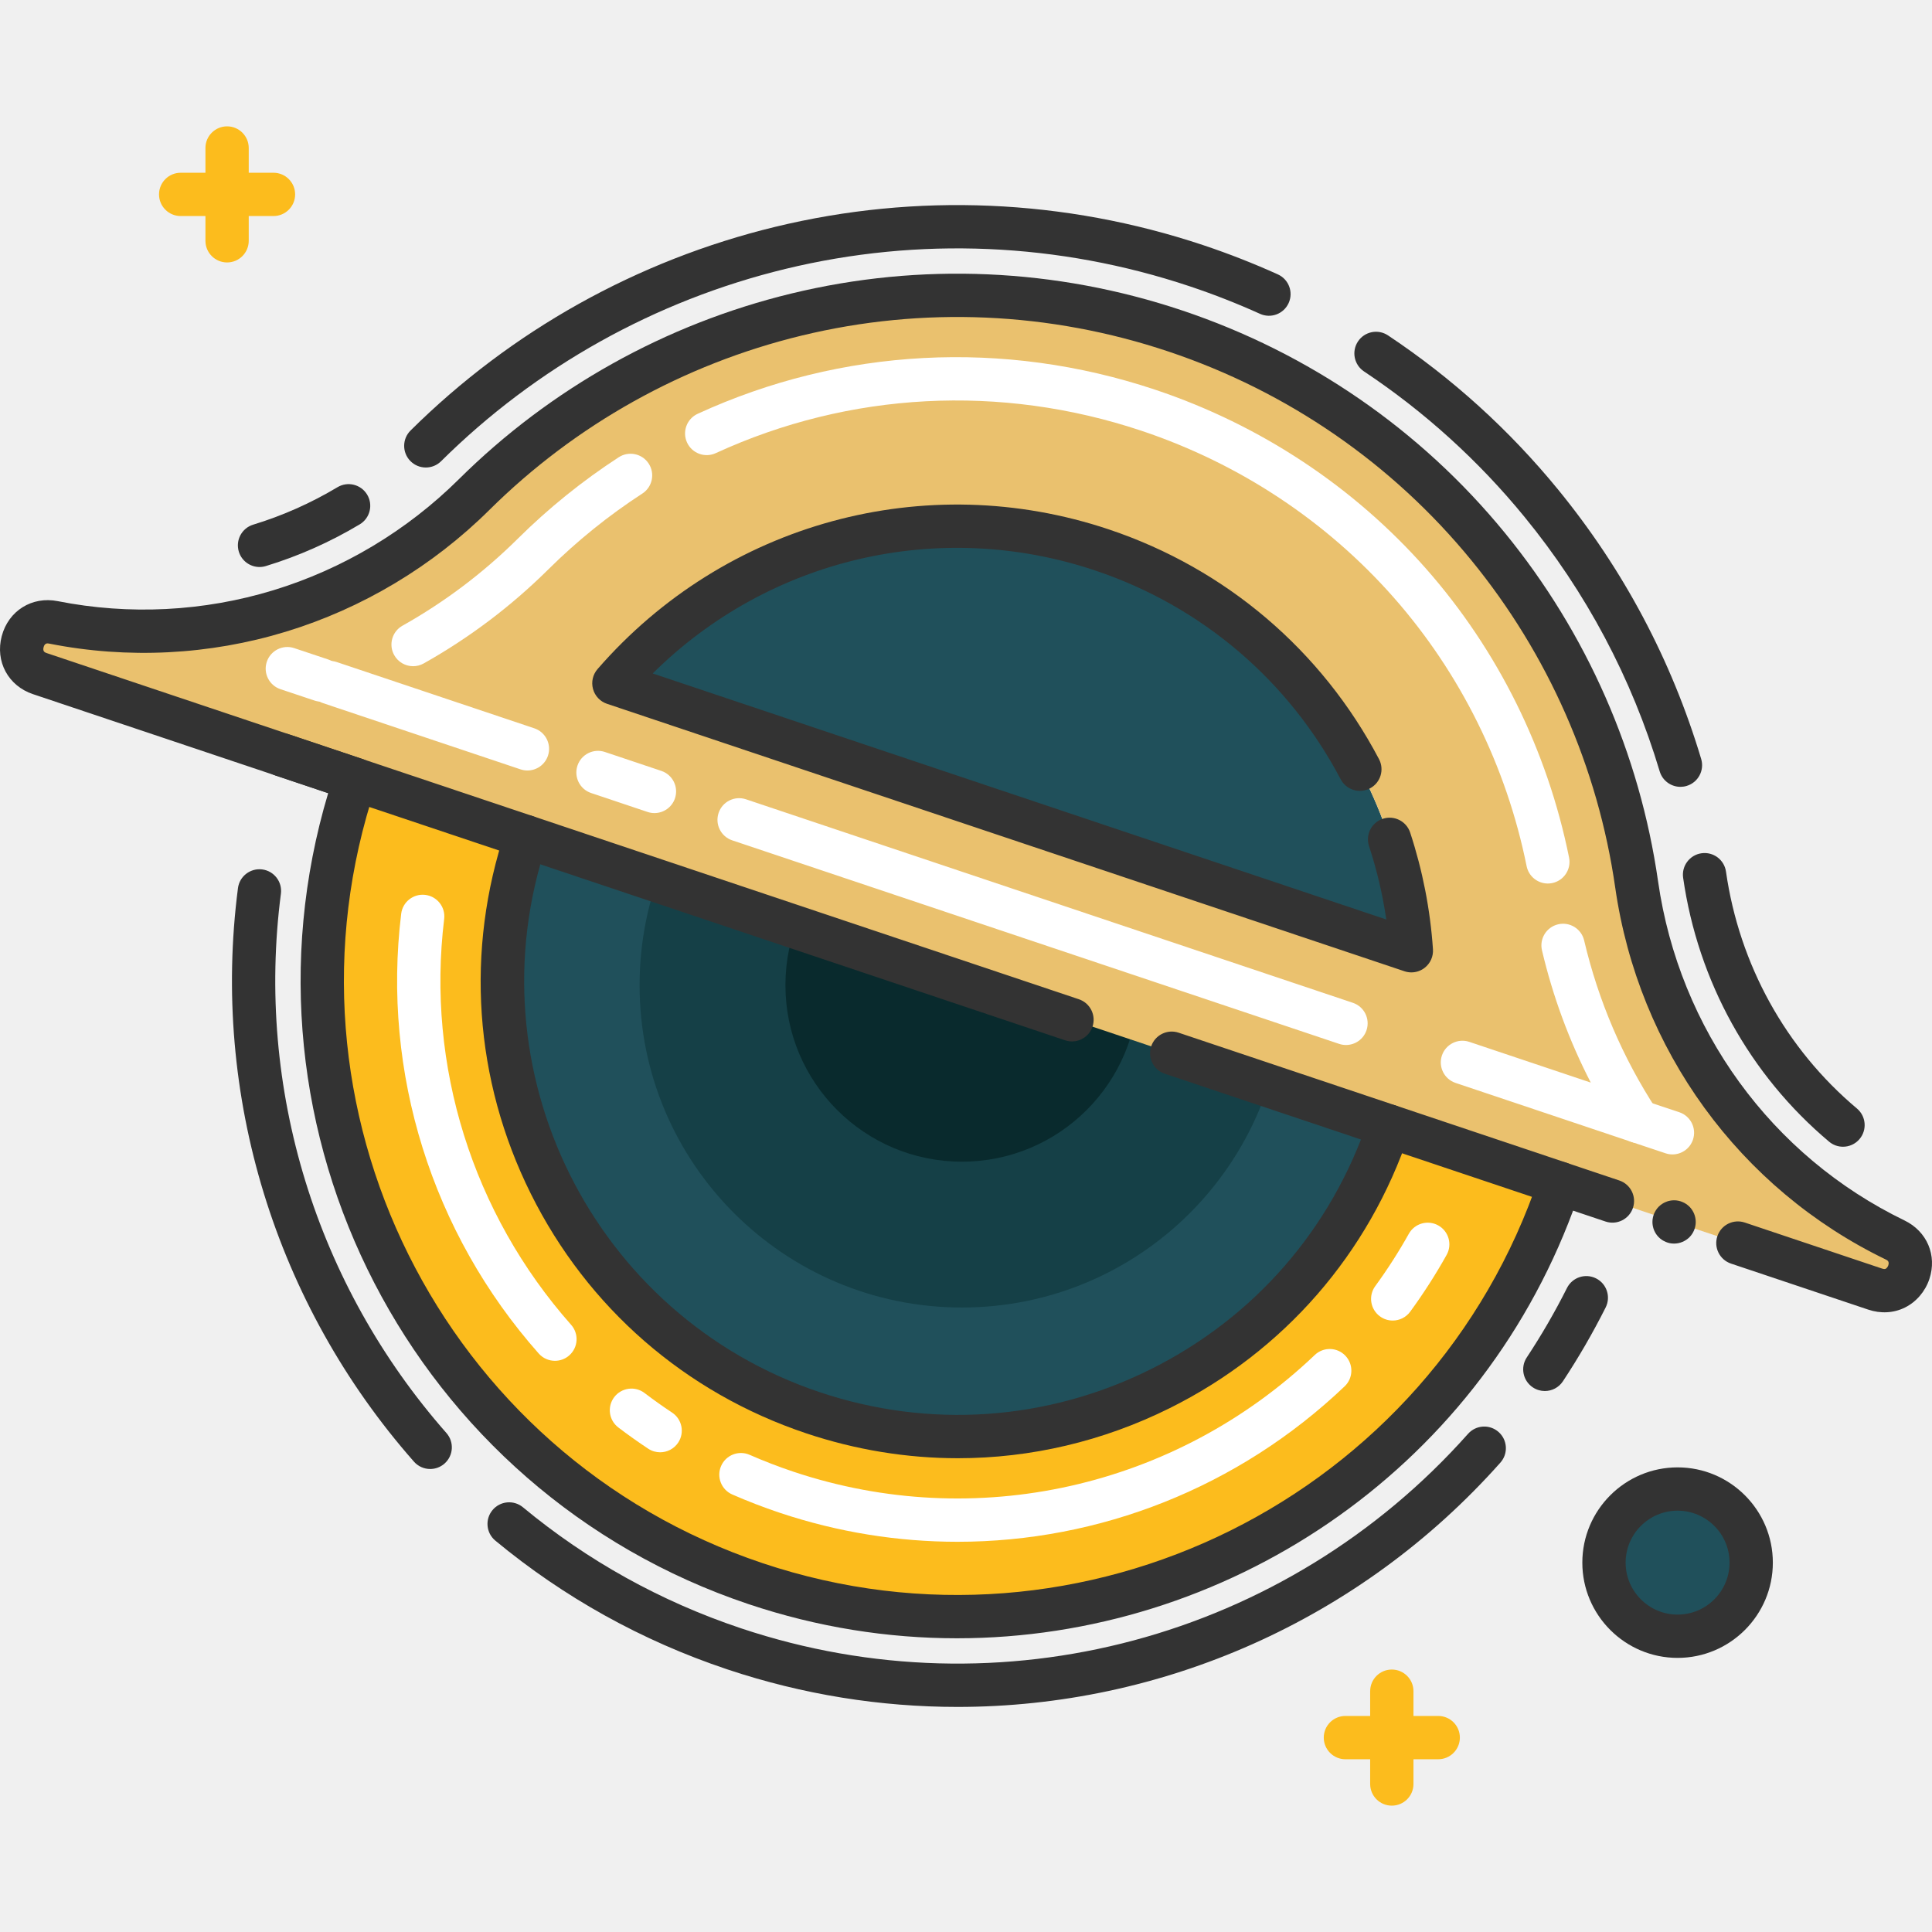
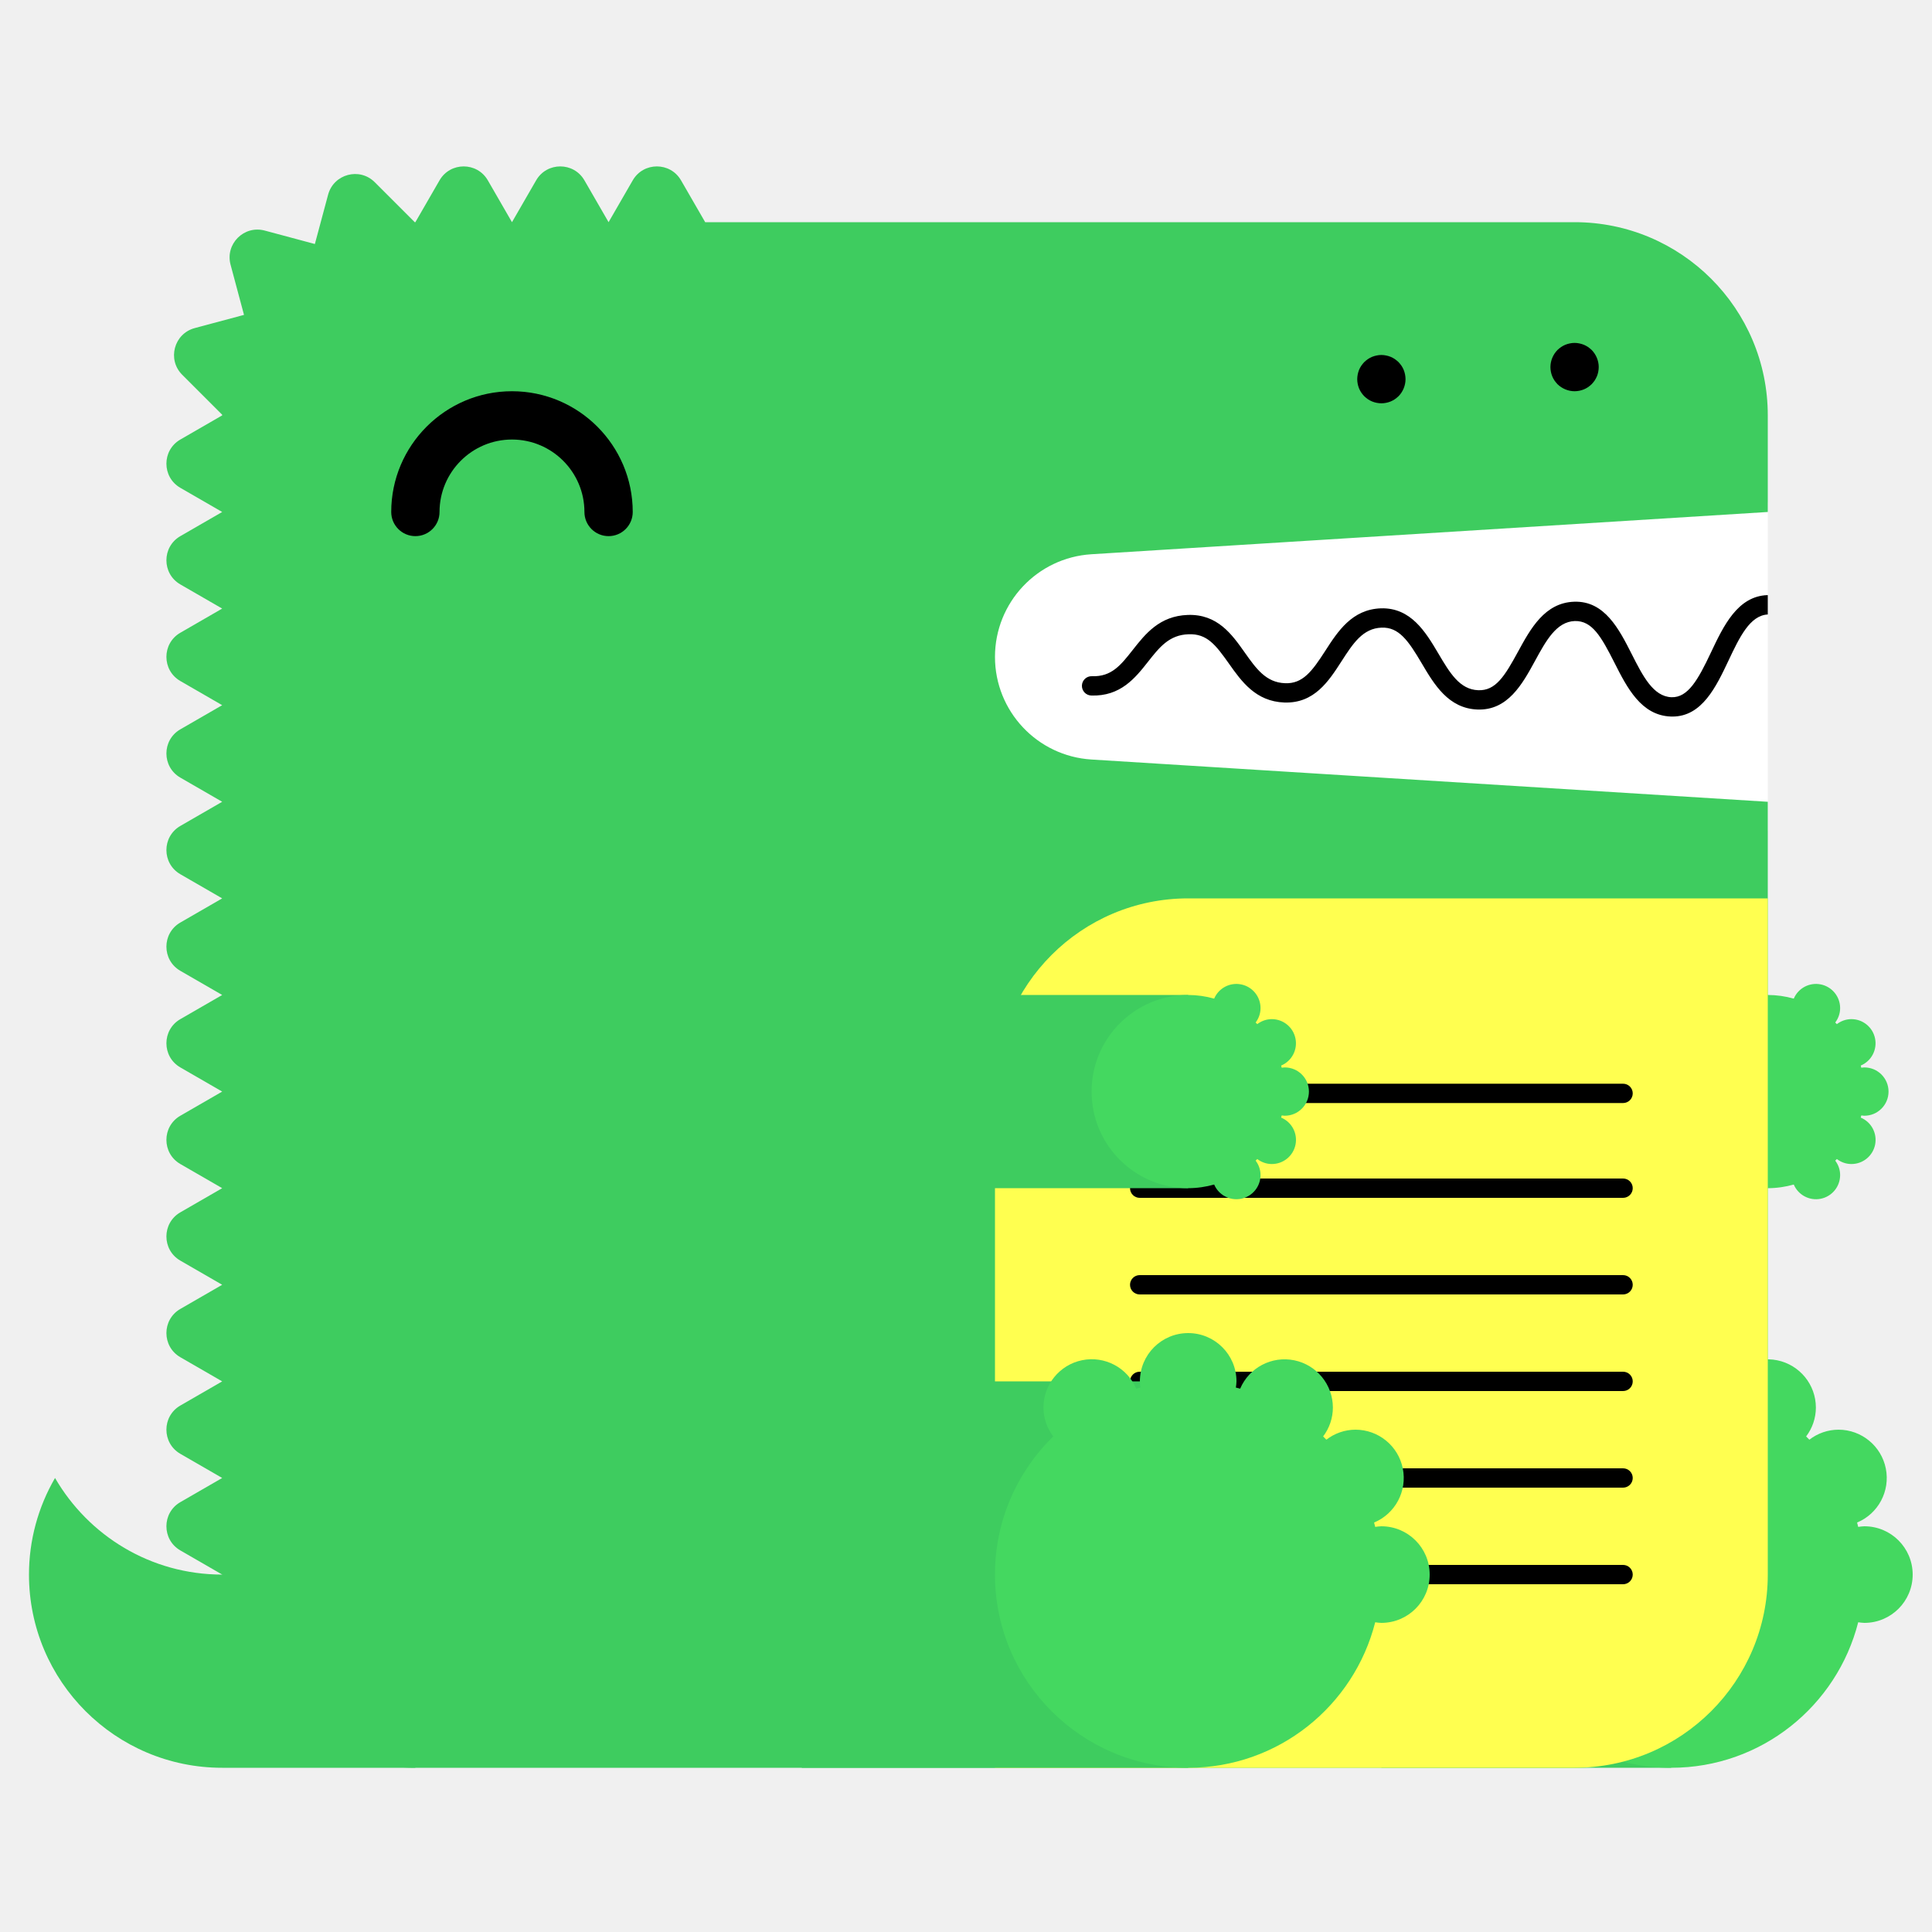
- <svg xmlns="http://www.w3.org/2000/svg" height="800px" width="800px" version="1.1" id="Layer_1" viewBox="0 0 446.204 446.204" xml:space="preserve">
-   <g>
-     <circle style="fill:#20505B;" cx="387.446" cy="360.897" r="17" />
-     <path style="fill:#20505B;" d="M121.517,193.247l199.248,66.818c-18.45,55.02-78.006,84.661-133.037,66.208   C132.708,307.823,103.067,248.266,121.517,193.247z" />
-     <circle style="fill:#154047;" cx="222.159" cy="227.533" r="74.443" />
-     <circle style="fill:#092A2D;" cx="222.159" cy="227.533" r="40.761" />
-     <path style="fill:#20505B;" d="M325.959,219.578L141.78,157.806c27.067-31.174,71.199-44.726,112.766-30.782   C296.124,140.972,323.173,178.385,325.959,219.578z" />
-     <path style="fill:#FCBC1D;" d="M320.765,260.065l39.474,13.233c-25.766,76.816-108.925,118.204-185.744,92.449   S56.298,256.837,82.042,180.014l39.474,13.233c-18.45,55.02,11.192,114.576,66.212,133.026   C242.758,344.726,302.315,315.084,320.765,260.065z" />
-     <path style="fill:#EAC16E;" d="M437.687,286.375c3.285,1.593,4.052,4.786,3.166,7.44c-0.976,2.921-3.965,5.194-7.786,3.906   l-72.828-24.422l-39.474-13.233l-199.248-66.818l-39.474-13.233l0.004-0.011L9.218,155.58c-7.28-2.431-4.382-13.335,3.148-11.837   c17.643,3.501,35.537,2.463,52.211-2.638c16.692-5.083,32.16-14.217,44.928-26.881c41.167-40.815,103.296-57.453,162.002-37.76   c58.71,19.682,98.252,70.413,106.485,127.801C383.092,239.862,405.31,270.704,437.687,286.375z M141.78,157.806l184.179,61.772   c-2.786-41.193-29.835-78.606-71.413-92.554C212.979,113.08,168.846,126.632,141.78,157.806z" />
-     <path style="fill:#333333;" d="M221.133,394.221c-17.736,0-35.643-2.824-53.078-8.646l-0.202-0.068   c-19.625-6.579-37.615-16.571-53.455-29.692c-2.126-1.762-2.423-4.914-0.661-7.04c1.761-2.126,4.913-2.423,7.04-0.661   c14.889,12.333,31.802,21.726,50.269,27.917l0.163,0.055c59.916,20.009,125.794,2.368,167.845-44.939   c1.835-2.063,4.994-2.25,7.06-0.416c2.063,1.835,2.249,4.995,0.415,7.059C314.053,374.326,268.204,394.221,221.133,394.221z    M99.357,339.27c-1.387,0-2.766-0.573-3.754-1.696c-32.037-36.38-46.851-84.661-40.643-132.461   c0.355-2.738,2.868-4.667,5.603-4.314c2.738,0.356,4.67,2.864,4.314,5.603c-5.837,44.944,8.097,90.346,38.23,124.565   c1.825,2.072,1.625,5.231-0.448,7.057C101.71,338.859,100.531,339.27,99.357,339.27z M356.782,321.263   c-0.946,0-1.903-0.269-2.752-0.83c-2.304-1.522-2.937-4.625-1.414-6.928c3.395-5.135,6.518-10.53,9.283-16.035   c1.24-2.467,4.246-3.463,6.712-2.223c2.468,1.239,3.463,4.245,2.224,6.712c-2.942,5.857-6.266,11.597-9.877,17.061   C359.996,320.474,358.405,321.263,356.782,321.263z M425.648,264.844c-1.135,0-2.276-0.384-3.214-1.172   c-18.309-15.385-30.279-37.03-33.707-60.949c-0.392-2.734,1.507-5.267,4.24-5.659c2.739-0.393,5.267,1.508,5.658,4.24   c3.078,21.481,13.818,40.911,30.242,54.711c2.114,1.776,2.388,4.931,0.611,7.045C428.49,264.238,427.074,264.844,425.648,264.844z    M388.104,181.724c-2.151,0-4.139-1.4-4.788-3.567c-6.461-21.571-16.973-41.354-31.243-58.8   c-10.62-12.984-23.084-24.28-37.047-33.572c-2.299-1.53-2.922-4.634-1.392-6.933c1.529-2.298,4.63-2.923,6.933-1.393   c14.791,9.844,27.996,21.811,39.246,35.566c15.11,18.472,26.24,39.42,33.083,62.262c0.792,2.645-0.71,5.432-3.355,6.224   C389.062,181.656,388.579,181.724,388.104,181.724z M59.938,130.953c-2.143,0-4.125-1.389-4.781-3.545   c-0.804-2.642,0.685-5.436,3.327-6.24c6.772-2.062,13.32-4.971,19.46-8.645c2.371-1.418,5.44-0.646,6.858,1.723   s0.646,5.44-1.723,6.858c-6.838,4.092-14.133,7.332-21.682,9.63C60.911,130.882,60.42,130.953,59.938,130.953z M98.345,107.973   c-1.287,0-2.573-0.494-3.551-1.479c-1.944-1.961-1.931-5.127,0.03-7.071c23.237-23.038,52.349-39.3,84.188-47.027   c32.671-7.93,66.869-6.467,98.896,4.229l0.229,0.077c5.755,1.929,11.471,4.173,16.989,6.668c2.516,1.138,3.633,4.1,2.495,6.616   c-1.137,2.516-4.097,3.636-6.616,2.496c-5.212-2.356-10.611-4.476-16.049-6.299l-0.205-0.068   c-30.252-10.104-62.539-11.486-93.381-4c-30.069,7.298-57.562,22.655-79.505,44.411C100.89,107.49,99.617,107.973,98.345,107.973z" />
-     <path style="fill:#333333;" d="M221.012,378.369c-15.955,0-32.167-2.537-48.107-7.881   C95.192,344.432,52.449,261.156,75.793,183.179L7.628,160.321c-5.737-1.917-8.777-7.558-7.224-13.413   c1.555-5.858,6.997-9.251,12.937-8.069c16.485,3.271,33.698,2.4,49.772-2.516c16.059-4.89,30.881-13.759,42.87-25.65   c21.187-21.005,47.731-35.833,76.765-42.879c29.848-7.244,61.09-5.886,90.348,3.93c29.26,9.809,55.005,27.561,74.451,51.335   c18.917,23.128,31.155,50.963,35.393,80.496c4.896,34.158,26.176,63.437,56.925,78.32c5.193,2.518,7.549,8.078,5.731,13.523   c-0.962,2.879-3.017,5.278-5.638,6.582c-2.58,1.284-5.594,1.454-8.489,0.478l-31.685-10.625c-2.618-0.878-4.028-3.712-3.15-6.331   c0.879-2.618,3.715-4.026,6.33-3.151l31.692,10.628c0.565,0.191,0.778,0.082,0.848,0.047c0.248-0.123,0.485-0.436,0.606-0.796   c0.305-0.915-0.243-1.181-0.606-1.356c-33.743-16.333-57.096-48.446-62.463-85.9c-3.979-27.729-15.471-53.865-33.234-75.583   c-18.252-22.313-42.419-38.976-69.89-48.186c-27.471-9.215-56.797-10.492-84.81-3.693c-27.264,6.617-52.19,20.54-72.083,40.262   c-13.139,13.032-29.389,22.754-46.992,28.114c-17.642,5.396-36.537,6.352-54.641,2.76c-0.395-0.079-1.048-0.208-1.322,0.826   c-0.273,1.029,0.356,1.239,0.732,1.364l72.833,24.424c2.566,0.861,3.981,3.607,3.193,6.197c-0.013,0.044-0.031,0.1-0.046,0.144   c-24.828,74.09,15.232,154.571,89.301,179.404c74.082,24.84,154.566-15.222,179.415-89.299c0.879-2.618,3.715-4.027,6.33-3.15   l12.159,4.078c2.618,0.878,4.028,3.712,3.15,6.331s-3.712,4.028-6.33,3.151l-7.496-2.514   C340.754,340.233,282.851,378.367,221.012,378.369z" />
-     <path style="fill:#333333;" d="M221.249,336.783c-11.783,0-23.612-1.914-35.111-5.77c-27.876-9.348-50.443-28.991-63.543-55.312   c-13.1-26.32-15.167-56.167-5.819-84.044c0.878-2.618,3.713-4.028,6.331-3.151c2.618,0.878,4.029,3.712,3.151,6.331   c-17.543,52.317,10.746,109.152,63.061,126.695c25.348,8.5,52.487,6.622,76.418-5.287c23.931-11.91,41.789-32.426,50.288-57.77   c0.878-2.618,3.713-4.028,6.33-3.151c2.618,0.878,4.028,3.712,3.15,6.331c-9.348,27.876-28.991,50.443-55.313,63.543   C254.726,332.894,238.036,336.782,221.249,336.783z" />
-     <path style="fill:#333333;" d="M325.959,224.578c-0.534,0-1.07-0.085-1.59-0.26L140.19,162.547   c-1.582-0.531-2.795-1.816-3.234-3.426c-0.438-1.61-0.045-3.333,1.049-4.593c29.358-33.813,75.729-46.47,118.131-32.245   c26.968,9.047,49.112,27.885,62.354,53.045c1.286,2.443,0.348,5.467-2.096,6.753c-2.443,1.286-5.468,0.348-6.754-2.096   c-12.038-22.872-32.169-39.997-56.685-48.222c-36.142-12.125-75.445-2.77-102.211,23.775l169.424,56.823   c-0.832-5.743-2.165-11.418-3.984-16.949c-0.862-2.623,0.564-5.449,3.188-6.312c2.622-0.865,5.449,0.564,6.313,3.187   c2.874,8.738,4.645,17.806,5.263,26.952c0.113,1.665-0.612,3.276-1.934,4.295C328.127,224.221,327.05,224.578,325.959,224.578z" />
-     <path style="fill:#333333;" d="M360.24,278.299c-0.527,0-1.063-0.084-1.59-0.261l-89.628-30.052   c-2.618-0.878-4.028-3.712-3.15-6.331c0.879-2.618,3.715-4.027,6.33-3.151l89.626,30.052c2.618,0.878,4.029,3.712,3.151,6.33   C364.279,276.978,362.33,278.299,360.24,278.299z" />
-     <path style="fill:#333333;" d="M247.581,240.523c-0.527,0-1.063-0.084-1.591-0.261L63.569,179.091   c-2.618-0.878-4.029-3.712-3.15-6.33c0.878-2.618,3.714-4.029,6.33-3.15l182.421,61.171c2.618,0.878,4.028,3.712,3.15,6.331   C251.618,239.203,249.671,240.523,247.581,240.523z" />
-     <g>
-       <path style="fill:#FCBC1D;" d="M52.446,60.614c-2.761,0-5-2.239-5-5V34.181c0-2.761,2.239-5,5-5s5,2.239,5,5v21.434    C57.446,58.375,55.207,60.614,52.446,60.614z" />
-       <path style="fill:#FCBC1D;" d="M63.163,49.897H41.729c-2.761,0-5-2.239-5-5s2.239-5,5-5h21.433c2.761,0,5,2.239,5,5    S65.924,49.897,63.163,49.897z" />
-     </g>
-     <g>
-       <path style="fill:#FCBC1D;" d="M321.446,417.023c-2.762,0-5-2.239-5-5V390.59c0-2.761,2.238-5,5-5s5,2.239,5,5v21.433    C326.446,414.785,324.208,417.023,321.446,417.023z" />
-       <path style="fill:#FCBC1D;" d="M332.163,406.307h-21.434c-2.762,0-5-2.239-5-5s2.238-5,5-5h21.434c2.762,0,5,2.239,5,5    S334.925,406.307,332.163,406.307z" />
-     </g>
-     <path style="fill:#FFFFFF;" d="M378.395,263.993c-0.53,0-1.066-0.085-1.589-0.26l-40.64-13.629c-2.618-0.878-4.028-3.712-3.15-6.33   c0.879-2.618,3.714-4.029,6.33-3.15l28.051,9.407c-4.979-9.646-8.755-19.875-11.269-30.542c-0.633-2.688,1.033-5.38,3.721-6.013   c2.694-0.634,5.381,1.033,6.014,3.72c3.289,13.962,8.914,27.105,16.721,39.065c1.163,1.783,1.07,4.106-0.231,5.791   C381.387,263.298,379.914,263.993,378.395,263.993z" />
-     <path style="fill:#FFFFFF;" d="M357.476,204.053c-2.331,0-4.417-1.638-4.896-4.011c-4.667-23.111-15.303-44.591-30.758-62.115   c-15.504-17.579-35.577-30.854-58.051-38.39l-0.153-0.051c-32.522-10.862-67.433-9.025-98.313,5.17   c-2.509,1.152-5.478,0.054-6.631-2.455s-0.054-5.478,2.455-6.631c33.197-15.26,70.717-17.238,105.651-5.571l0.159,0.053   c24.151,8.099,45.719,22.366,62.384,41.261c16.614,18.839,28.046,41.92,33.061,66.75c0.546,2.707-1.205,5.344-3.912,5.891   C358.137,204.02,357.803,204.053,357.476,204.053z" />
-     <path style="fill:#FFFFFF;" d="M95.411,153.864c-1.75,0-3.449-0.92-4.366-2.556c-1.351-2.409-0.493-5.456,1.916-6.807   c9.717-5.448,18.678-12.21,26.635-20.097c7.122-7.061,14.965-13.388,23.311-18.803c2.318-1.502,5.414-0.844,6.916,1.473   c1.503,2.316,0.844,5.413-1.473,6.916c-7.772,5.043-15.078,10.937-21.714,17.517c-8.597,8.521-18.281,15.828-28.785,21.718   C97.079,153.658,96.239,153.864,95.411,153.864z" />
-     <path style="fill:#FFFFFF;" d="M121.813,177.949c-0.527,0-1.063-0.084-1.59-0.261l-45.638-15.304   c-2.618-0.878-4.029-3.712-3.151-6.331c0.878-2.618,3.711-4.028,6.331-3.151l45.637,15.304c2.618,0.878,4.029,3.712,3.151,6.33   C125.853,176.628,123.903,177.949,121.813,177.949z" />
-     <path style="fill:#FFFFFF;" d="M151.148,187.786c-0.527,0-1.063-0.084-1.59-0.261l-13.038-4.372   c-2.618-0.878-4.029-3.712-3.151-6.331c0.878-2.618,3.712-4.029,6.331-3.151l13.038,4.372c2.618,0.878,4.029,3.712,3.151,6.331   C155.187,186.466,153.238,187.786,151.148,187.786z" />
-     <path style="fill:#FFFFFF;" d="M310.865,241.347c-0.527,0-1.063-0.084-1.591-0.261l-140.161-47.002   c-2.618-0.878-4.029-3.712-3.151-6.331c0.878-2.618,3.712-4.029,6.331-3.151l140.161,47.002c2.618,0.878,4.028,3.712,3.15,6.331   C314.903,240.026,312.955,241.347,310.865,241.347z" />
-     <path style="fill:#FFFFFF;" d="M128.165,314.286c-1.382,0-2.757-0.569-3.745-1.685c-24.657-27.838-36.235-64.856-31.764-101.563   c0.334-2.741,2.829-4.69,5.568-4.359c2.741,0.334,4.693,2.827,4.359,5.568c-4.125,33.867,6.563,68.028,29.322,93.724   c1.831,2.067,1.64,5.228-0.427,7.058C130.527,313.872,129.342,314.286,128.165,314.286z" />
-     <path style="fill:#FFFFFF;" d="M152.458,335.412c-0.948,0-1.907-0.269-2.756-0.832c-2.344-1.552-4.664-3.201-6.895-4.9   c-2.197-1.673-2.622-4.81-0.948-7.007c1.673-2.197,4.811-2.622,7.007-0.948c2.057,1.566,4.196,3.086,6.358,4.519   c2.302,1.524,2.933,4.627,1.408,6.929C155.67,334.625,154.079,335.412,152.458,335.412z" />
-     <path style="fill:#FFFFFF;" d="M221.139,356.083c-13.715,0-27.542-2.188-40.987-6.679l-0.14-0.046   c-3.696-1.24-7.355-2.651-10.894-4.201c-2.529-1.108-3.682-4.057-2.574-6.586c1.109-2.529,4.058-3.68,6.586-2.574   c3.267,1.432,6.646,2.735,10.043,3.875l0.143,0.047c42.026,14.033,88.136,3.697,120.339-26.981   c2.002-1.905,5.165-1.829,7.069,0.171c1.905,2,1.828,5.164-0.171,7.069C285.963,343.604,253.88,356.083,221.139,356.083z" />
-     <path style="fill:#FFFFFF;" d="M321.652,304.986c-1.023,0-2.057-0.313-2.946-0.964c-2.229-1.629-2.716-4.757-1.087-6.987   c2.818-3.856,5.428-7.923,7.757-12.09c1.346-2.41,4.39-3.273,6.804-1.925c2.41,1.347,3.272,4.394,1.925,6.804   c-2.525,4.519-5.355,8.931-8.411,13.112C324.714,304.275,323.193,304.986,321.652,304.986z" />
-     <path style="fill:#333333;" d="M386.637,287.211c-0.33,0-0.65-0.03-0.98-0.09c-0.32-0.07-0.63-0.17-0.93-0.29   c-0.301-0.13-0.59-0.28-0.87-0.46c-0.271-0.18-0.521-0.39-0.76-0.62c-0.931-0.93-1.46-2.22-1.46-3.54c0-0.32,0.029-0.65,0.1-0.97   c0.06-0.32,0.16-0.64,0.28-0.94c0.13-0.3,0.279-0.59,0.46-0.86c0.18-0.28,0.39-0.53,0.62-0.76c0.239-0.23,0.489-0.44,0.76-0.62   c0.28-0.19,0.569-0.34,0.87-0.46c0.3-0.13,0.609-0.23,0.93-0.29c0.65-0.13,1.31-0.13,1.96,0c0.32,0.06,0.63,0.16,0.93,0.29   c0.301,0.12,0.591,0.27,0.87,0.46c0.271,0.18,0.53,0.39,0.76,0.62c0.23,0.23,0.44,0.48,0.62,0.76c0.181,0.27,0.33,0.56,0.46,0.86   c0.12,0.3,0.221,0.62,0.28,0.94c0.07,0.32,0.101,0.65,0.101,0.97c0,1.32-0.53,2.61-1.461,3.54   C389.236,286.681,387.946,287.211,386.637,287.211z" />
-     <path style="fill:#FFFFFF;" d="M386.259,266.62c-0.525,0-1.06-0.083-1.585-0.259l-7.862-2.626   c-2.619-0.875-4.033-3.708-3.158-6.327c0.875-2.62,3.71-4.03,6.326-3.159l7.862,2.626c2.619,0.875,4.033,3.708,3.158,6.327   C390.301,265.296,388.351,266.62,386.259,266.62z" />
-     <path style="fill:#FFFFFF;" d="M74.223,162.055c-0.525,0-1.059-0.083-1.584-0.259l-7.862-2.626   c-2.619-0.875-4.033-3.708-3.159-6.327c0.876-2.619,3.709-4.031,6.327-3.159l7.862,2.626c2.619,0.875,4.033,3.708,3.159,6.327   C78.265,160.731,76.315,162.055,74.223,162.055z" />
-     <path style="fill:#333333;" d="M387.446,382.897c-12.131,0-22-9.869-22-22s9.869-22,22-22s22,9.869,22,22   S399.577,382.897,387.446,382.897z M387.446,348.897c-6.617,0-12,5.383-12,12s5.383,12,12,12s12-5.383,12-12   S394.063,348.897,387.446,348.897z" />
+ <svg xmlns="http://www.w3.org/2000/svg" width="200" height="200" viewBox="0 0 200 200">
+   <g fill="none" fill-rule="evenodd">
+     <path fill="#FFF" d="M99 52h84v34H99z" />
+     <path d="M23 163c-7.398 0-13.843-4.027-17.303-10A19.886 19.886 0 0 0 3 163c0 11.046 8.954 20 20 20h20v-20H23z" fill="#3ECC5F" />
+     <path d="M112.98 57.376L183 53V43c0-11.046-8.954-20-20-20H73l-2.5-4.33c-1.112-1.925-3.889-1.925-5 0L63 23l-2.5-4.33c-1.111-1.925-3.889-1.925-5 0L53 23l-2.5-4.33c-1.111-1.925-3.889-1.925-5 0L43 23c-.022 0-.042.003-.065.003l-4.142-4.141c-1.57-1.571-4.252-.853-4.828 1.294l-1.369 5.104-5.192-1.392c-2.148-.575-4.111 1.389-3.535 3.536l1.39 5.193-5.102 1.367c-2.148.576-2.867 3.259-1.296 4.83l4.142 4.142c0 .021-.003.042-.003.064l-4.33 2.5c-1.925 1.111-1.925 3.889 0 5L23 53l-4.33 2.5c-1.925 1.111-1.925 3.889 0 5L23 63l-4.33 2.5c-1.925 1.111-1.925 3.889 0 5L23 73l-4.33 2.5c-1.925 1.111-1.925 3.889 0 5L23 83l-4.33 2.5c-1.925 1.111-1.925 3.889 0 5L23 93l-4.33 2.5c-1.925 1.111-1.925 3.889 0 5L23 103l-4.33 2.5c-1.925 1.111-1.925 3.889 0 5L23 113l-4.33 2.5c-1.925 1.111-1.925 3.889 0 5L23 123l-4.33 2.5c-1.925 1.111-1.925 3.889 0 5L23 133l-4.33 2.5c-1.925 1.111-1.925 3.889 0 5L23 143l-4.33 2.5c-1.925 1.111-1.925 3.889 0 5L23 153l-4.33 2.5c-1.925 1.111-1.925 3.889 0 5L23 163c0 11.046 8.954 20 20 20h120c11.046 0 20-8.954 20-20V83l-70.02-4.376A10.645 10.645 0 0 1 103 68c0-5.621 4.37-10.273 9.98-10.624" fill="#3ECC5F" />
+     <path fill="#3ECC5F" d="M143 183h30v-40h-30z" />
+     <path d="M193 158c-.219 0-.428.037-.639.064-.038-.15-.074-.301-.116-.451A5 5 0 0 0 190.32 148a4.96 4.96 0 0 0-3.016 1.036 26.531 26.531 0 0 0-.335-.336 4.955 4.955 0 0 0 1.011-2.987 5 5 0 0 0-9.599-1.959c-.148-.042-.297-.077-.445-.115.027-.211.064-.42.064-.639a5 5 0 0 0-5-5 5 5 0 0 0-5 5c0 .219.037.428.064.639-.148.038-.297.073-.445.115a4.998 4.998 0 0 0-9.599 1.959c0 1.125.384 2.151 1.011 2.987-3.717 3.632-6.031 8.693-6.031 14.3 0 11.046 8.954 20 20 20 9.339 0 17.16-6.41 19.361-15.064.211.027.42.064.639.064a5 5 0 0 0 5-5 5 5 0 0 0-5-5" fill="#44D860" />
+     <path fill="#3ECC5F" d="M153 123h30v-20h-30z" />
+     <path d="M193 115.5a2.5 2.5 0 1 0 0-5c-.109 0-.214.019-.319.032-.02-.075-.037-.15-.058-.225a2.501 2.501 0 0 0-.963-4.807c-.569 0-1.088.197-1.508.518a6.653 6.653 0 0 0-.168-.168c.314-.417.506-.931.506-1.494a2.5 2.5 0 0 0-4.8-.979A9.987 9.987 0 0 0 183 103c-5.522 0-10 4.478-10 10s4.478 10 10 10c.934 0 1.833-.138 2.69-.377a2.5 2.5 0 0 0 4.8-.979c0-.563-.192-1.077-.506-1.494.057-.055.113-.111.168-.168.42.321.939.518 1.508.518a2.5 2.5 0 0 0 .963-4.807c.021-.074.038-.15.058-.225.105.013.21.032.319.032" fill="#44D860" />
+     <path d="M63 55.5a2.5 2.5 0 0 1-2.5-2.5c0-4.136-3.364-7.5-7.5-7.5s-7.5 3.364-7.5 7.5a2.5 2.5 0 1 1-5 0c0-6.893 5.607-12.5 12.5-12.5S65.5 46.107 65.5 53a2.5 2.5 0 0 1-2.5 2.5" fill="#000" />
+     <path d="M103 183h60c11.046 0 20-8.954 20-20V93h-60c-11.046 0-20 8.954-20 20v70z" fill="#FFFF50" />
+     <path d="M168.02 124h-50.04a1 1 0 1 1 0-2h50.04a1 1 0 1 1 0 2m0 20h-50.04a1 1 0 1 1 0-2h50.04a1 1 0 1 1 0 2m0 20h-50.04a1 1 0 1 1 0-2h50.04a1 1 0 1 1 0 2m0-49.814h-50.04a1 1 0 1 1 0-2h50.04a1 1 0 1 1 0 2m0 19.814h-50.04a1 1 0 1 1 0-2h50.04a1 1 0 1 1 0 2m0 20h-50.04a1 1 0 1 1 0-2h50.04a1 1 0 1 1 0 2M183 61.611c-.012 0-.022-.006-.034-.005-3.09.105-4.552 3.196-5.842 5.923-1.346 2.85-2.387 4.703-4.093 4.647-1.889-.068-2.969-2.202-4.113-4.46-1.314-2.594-2.814-5.536-5.963-5.426-3.046.104-4.513 2.794-5.807 5.167-1.377 2.528-2.314 4.065-4.121 3.994-1.927-.07-2.951-1.805-4.136-3.813-1.321-2.236-2.848-4.75-5.936-4.664-2.994.103-4.465 2.385-5.763 4.4-1.373 2.13-2.335 3.428-4.165 3.351-1.973-.07-2.992-1.51-4.171-3.177-1.324-1.873-2.816-3.993-5.895-3.89-2.928.1-4.399 1.97-5.696 3.618-1.232 1.564-2.194 2.802-4.229 2.724a1 1 0 0 0-.072 2c3.017.101 4.545-1.8 5.872-3.487 1.177-1.496 2.193-2.787 4.193-2.855 1.926-.082 2.829 1.115 4.195 3.045 1.297 1.834 2.769 3.914 5.731 4.021 3.103.104 4.596-2.215 5.918-4.267 1.182-1.834 2.202-3.417 4.15-3.484 1.793-.067 2.769 1.35 4.145 3.681 1.297 2.197 2.766 4.686 5.787 4.796 3.125.108 4.634-2.62 5.949-5.035 1.139-2.088 2.214-4.06 4.119-4.126 1.793-.042 2.728 1.595 4.111 4.33 1.292 2.553 2.757 5.445 5.825 5.556l.169.003c3.064 0 4.518-3.075 5.805-5.794 1.139-2.41 2.217-4.68 4.067-4.773v-2z" fill="#000" />
+     <path fill="#3ECC5F" d="M83 183h40v-40H83z" />
+     <path d="M143 158c-.219 0-.428.037-.639.064-.038-.15-.074-.301-.116-.451A5 5 0 0 0 140.32 148a4.96 4.96 0 0 0-3.016 1.036 26.531 26.531 0 0 0-.335-.336 4.955 4.955 0 0 0 1.011-2.987 5 5 0 0 0-9.599-1.959c-.148-.042-.297-.077-.445-.115.027-.211.064-.42.064-.639a5 5 0 0 0-5-5 5 5 0 0 0-5 5c0 .219.037.428.064.639-.148.038-.297.073-.445.115a4.998 4.998 0 0 0-9.599 1.959c0 1.125.384 2.151 1.011 2.987-3.717 3.632-6.031 8.693-6.031 14.3 0 11.046 8.954 20 20 20 9.339 0 17.16-6.41 19.361-15.064.211.027.42.064.639.064a5 5 0 0 0 5-5 5 5 0 0 0-5-5" fill="#44D860" />
+     <path fill="#3ECC5F" d="M83 123h40v-20H83z" />
+     <path d="M133 115.5a2.5 2.5 0 1 0 0-5c-.109 0-.214.019-.319.032-.02-.075-.037-.15-.058-.225a2.501 2.501 0 0 0-.963-4.807c-.569 0-1.088.197-1.508.518a6.653 6.653 0 0 0-.168-.168c.314-.417.506-.931.506-1.494a2.5 2.5 0 0 0-4.8-.979A9.987 9.987 0 0 0 123 103c-5.522 0-10 4.478-10 10s4.478 10 10 10c.934 0 1.833-.138 2.69-.377a2.5 2.5 0 0 0 4.8-.979c0-.563-.192-1.077-.506-1.494.057-.055.113-.111.168-.168.42.321.939.518 1.508.518a2.5 2.5 0 0 0 .963-4.807c.021-.074.038-.15.058-.225.105.013.21.032.319.032" fill="#44D860" />
+     <path d="M143 41.75c-.16 0-.33-.02-.49-.05a2.52 2.52 0 0 1-.47-.14c-.15-.06-.29-.14-.431-.23-.13-.09-.259-.2-.38-.31-.109-.12-.219-.24-.309-.38s-.17-.28-.231-.43a2.619 2.619 0 0 1-.189-.96c0-.16.02-.33.05-.49.03-.16.08-.31.139-.47.061-.15.141-.29.231-.43.09-.13.2-.26.309-.38.121-.11.25-.22.38-.31.141-.09.281-.17.431-.23.149-.06.31-.11.47-.14.32-.07.65-.07.98 0 .159.03.32.08.47.14.149.06.29.14.43.23.13.09.259.2.38.31.11.12.22.25.31.38.09.14.17.28.23.43.06.16.11.31.14.47.029.16.05.33.05.49 0 .66-.271 1.31-.73 1.77-.121.11-.25.22-.38.31-.14.09-.281.17-.43.23a2.565 2.565 0 0 1-.96.19m20-1.25c-.66 0-1.3-.27-1.771-.73a3.802 3.802 0 0 1-.309-.38c-.09-.14-.17-.28-.231-.43a2.619 2.619 0 0 1-.189-.96c0-.66.27-1.3.729-1.77.121-.11.25-.22.38-.31.141-.09.281-.17.431-.23.149-.06.31-.11.47-.14.32-.07.66-.07.98 0 .159.03.32.08.47.14.149.06.29.14.43.23.13.09.259.2.38.31.459.47.73 1.11.73 1.77 0 .16-.021.33-.05.49-.03.16-.08.32-.14.47-.07.15-.14.29-.23.43-.09.13-.2.26-.31.38-.121.11-.25.22-.38.31-.14.09-.281.17-.43.23a2.565 2.565 0 0 1-.96.19" fill="#000" />
  </g>
</svg>
